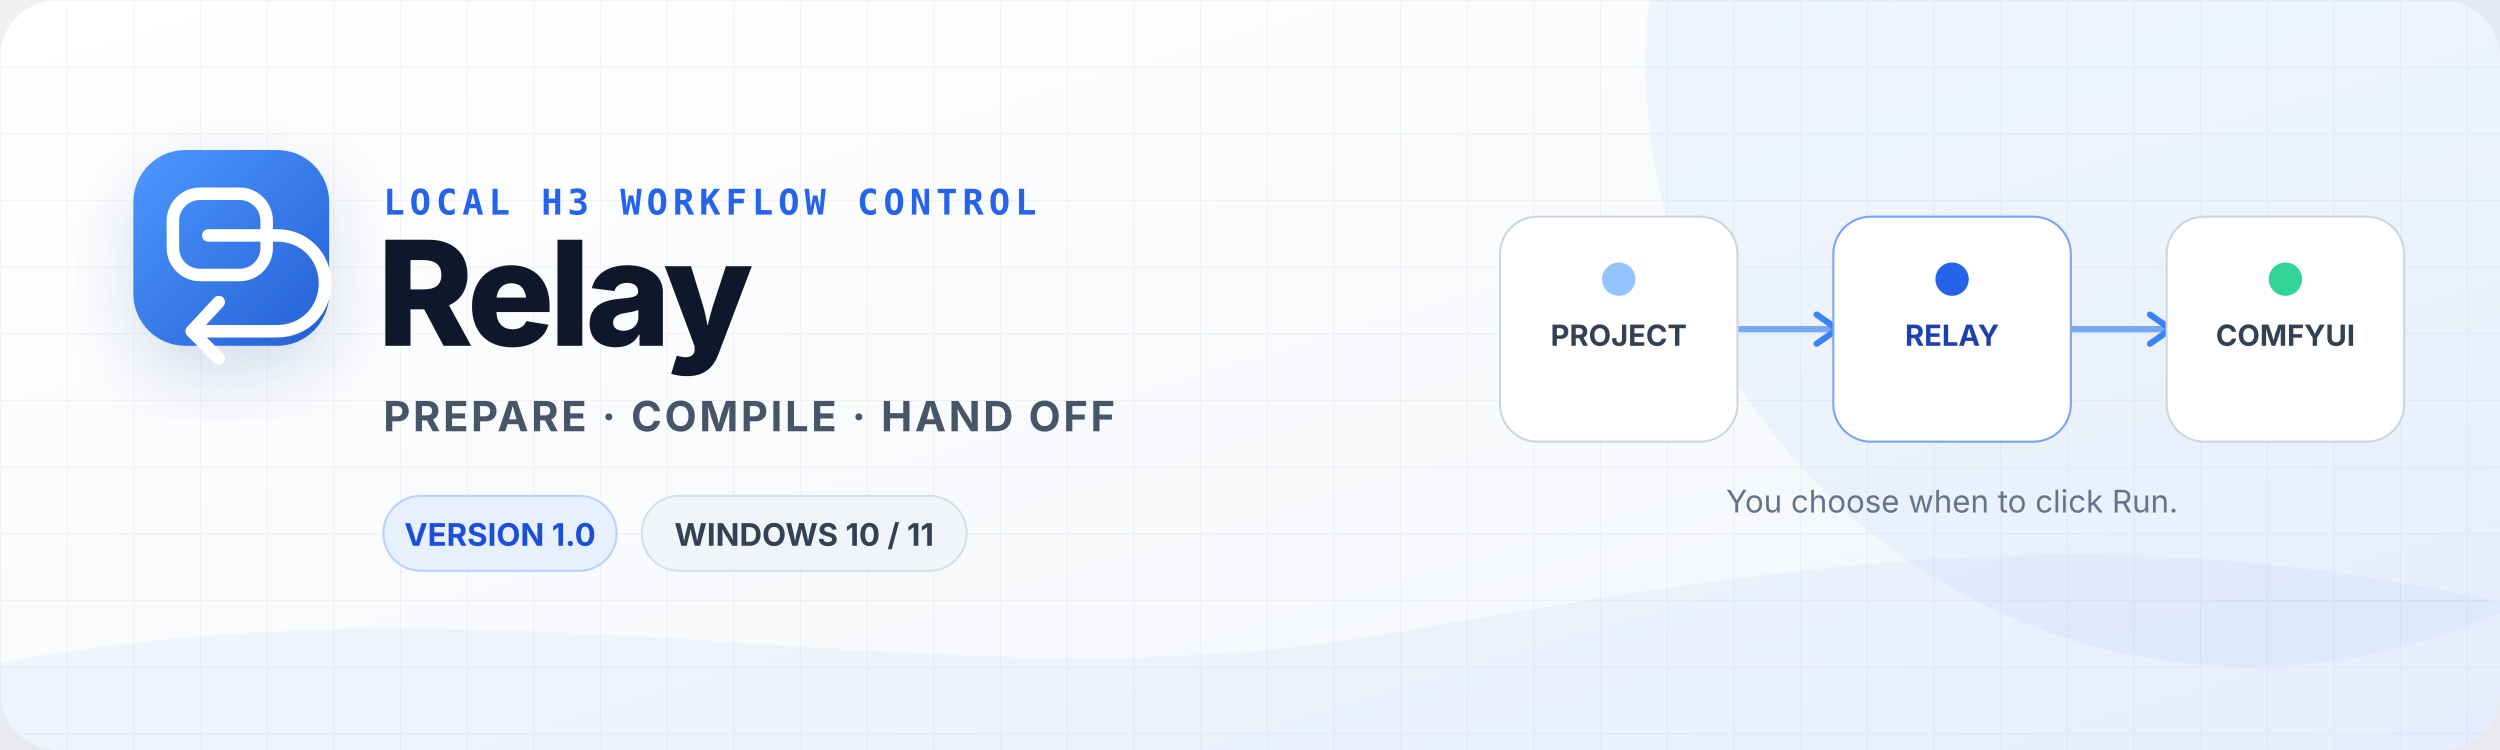
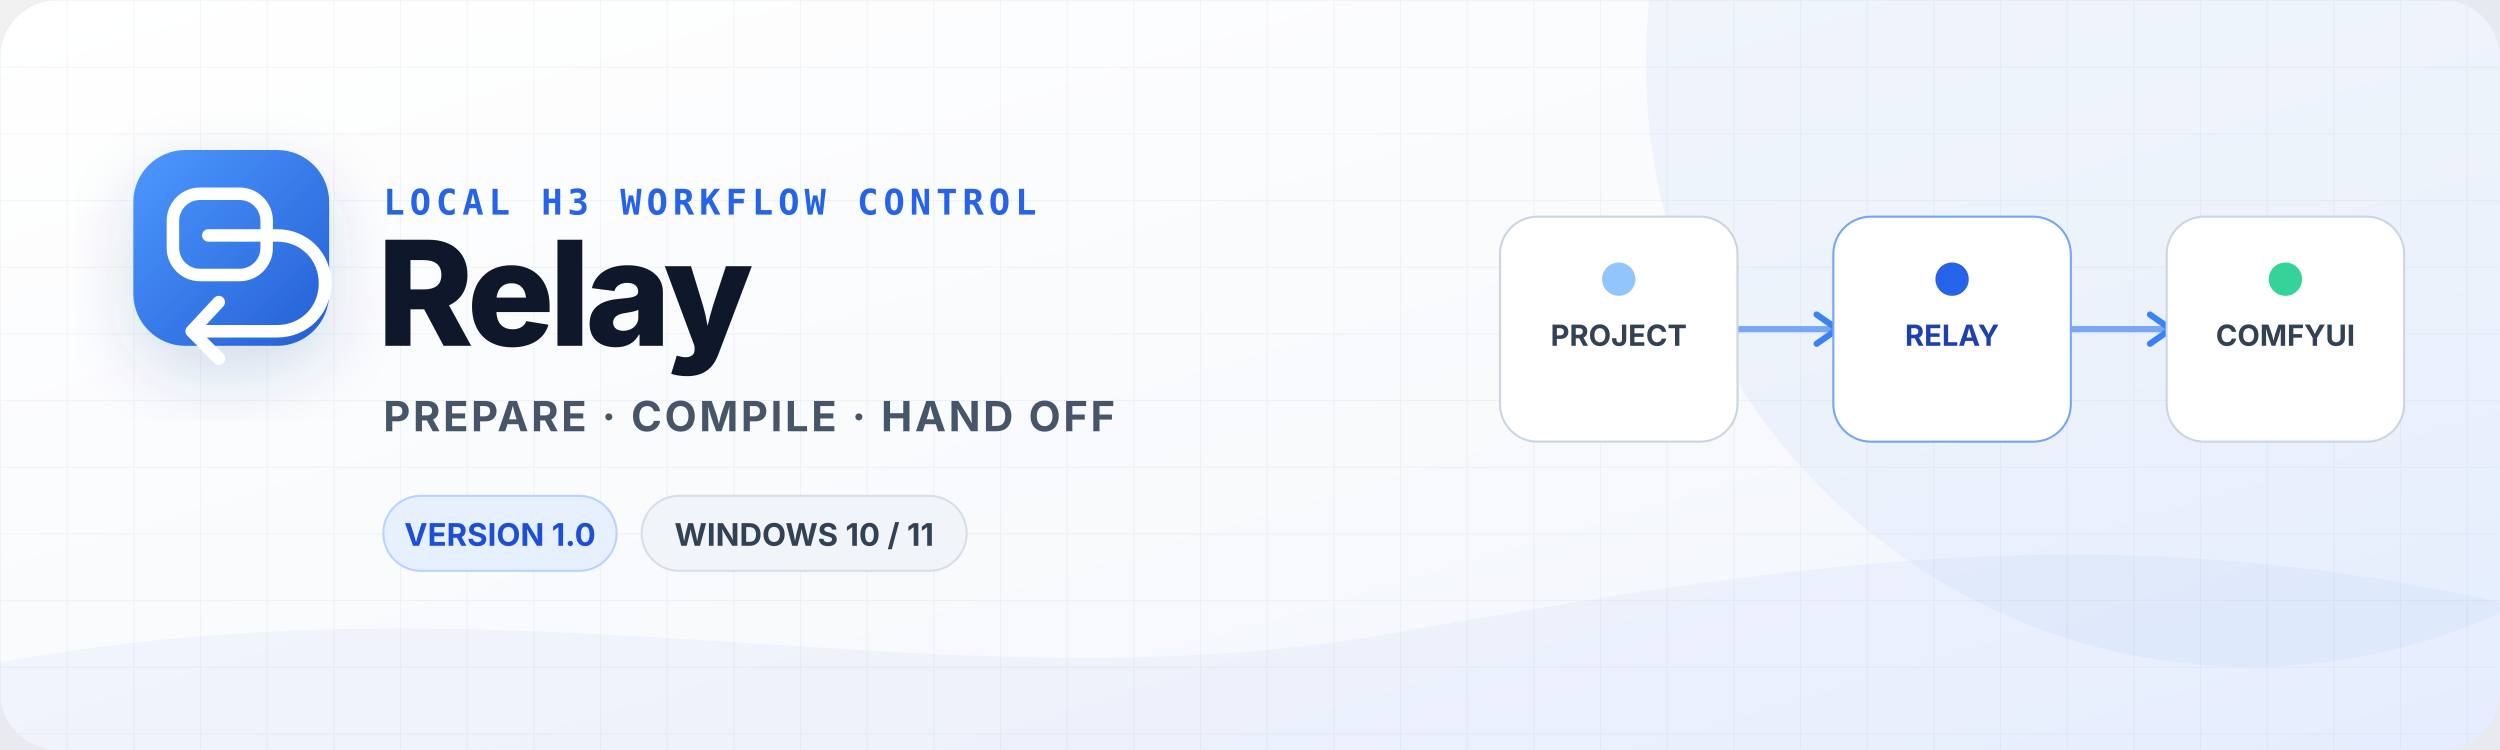
<svg xmlns="http://www.w3.org/2000/svg" width="1200" height="360" viewBox="0 0 1200 360" role="img" aria-labelledby="title desc">
  <defs>
    <linearGradient id="bg" x1="0" y1="0" x2="1" y2="1">
      <stop stop-color="#fff" />
      <stop offset=".65" stop-color="#f7f9fc" />
      <stop offset="1" stop-color="#edf4ff" />
    </linearGradient>
    <linearGradient id="brand" x1="0" y1="0" x2="1" y2="1">
      <stop stop-color="#4d98ff" />
      <stop offset="1" stop-color="#245fd4" />
    </linearGradient>
    <pattern id="grid" width="32" height="32" patternUnits="userSpaceOnUse">
      <path d="M32 0H0V32" fill="none" stroke="#64748b" stroke-opacity=".07" />
    </pattern>
    <filter id="shadow" x="-30%" y="-30%" width="160%" height="160%">
      <feDropShadow dx="0" dy="12" stdDeviation="16" flood-color="#1e3a8a" flood-opacity=".16" />
    </filter>
  </defs>
  <rect width="1200" height="360" rx="28" fill="url(#bg)" />
  <rect width="1200" height="360" rx="28" fill="url(#grid)" />
  <circle cx="1080" cy="30" r="290" fill="#3b82f6" fill-opacity=".055" />
  <path d="M0 318c252-46 454 24 668-14 205-36 345-56 532-15v71H0Z" fill="#2563eb" fill-opacity=".04" />
  <g filter="url(#shadow)">
    <rect x="64" y="72" width="94" height="94" rx="25" fill="url(#brand)" />
    <rect x="83" y="93" width="45" height="39" rx="13" fill="none" stroke="#fff" stroke-width="6" />
    <path d="M100 113h33c13 0 23 10 23 23s-10 23-23 23H99M105 145l-13 14 13 13" fill="none" stroke="#fff" stroke-width="6" stroke-linecap="round" stroke-linejoin="round" />
  </g>
  <text x="184" y="103" fill="#2563eb" font-family="ui-monospace,Consolas,monospace" font-size="17" font-weight="700" letter-spacing="2.4">LOCAL H3 WORKFLOW CONTROL</text>
  <text x="181" y="166" fill="#0f172a" font-family="Inter,Segoe UI,sans-serif" font-size="70" font-weight="760" letter-spacing="-2.5">Relay</text>
  <text x="184" y="207" fill="#475569" font-family="Inter,Segoe UI,sans-serif" font-size="20" font-weight="650" letter-spacing="1.3">PREPARE · COMPILE · HAND OFF</text>
  <rect x="184" y="238" width="112" height="36" rx="18" fill="#e7f0ff" stroke="#b9d2ff" />
  <text x="240" y="262" text-anchor="middle" fill="#1d4ed8" font-family="Inter,Segoe UI,sans-serif" font-size="15" font-weight="700">VERSION 1.0</text>
  <rect x="308" y="238" width="156" height="36" rx="18" fill="#f1f5f9" stroke="#d7dee8" />
  <text x="386" y="262" text-anchor="middle" fill="#334155" font-family="Inter,Segoe UI,sans-serif" font-size="15" font-weight="650">WINDOWS 10 / 11</text>
  <g transform="translate(720 104)" font-family="Inter,Segoe UI,sans-serif">
    <path d="M114 54h46m114 0h46" stroke="#78a7f4" stroke-width="3" />
    <path d="m152 47 10 7-10 7m160-14 10 7-10 7" fill="none" stroke="#3b82f6" stroke-width="3" stroke-linecap="round" stroke-linejoin="round" />
    <g fill="#fff" stroke="#cbd5e1">
      <rect width="114" height="108" rx="18" />
      <rect x="160" width="114" height="108" rx="18" stroke="#76a5f1" />
      <rect x="320" width="114" height="108" rx="18" />
    </g>
    <g text-anchor="middle" font-size="14" font-weight="700">
      <text x="57" y="62" fill="#334155">PROJECT</text>
      <text x="217" y="62" fill="#1e40af">RELAY</text>
      <text x="377" y="62" fill="#334155">COMFYUI</text>
    </g>
    <circle cx="57" cy="30" r="8" fill="#93c5fd" />
    <circle cx="217" cy="30" r="8" fill="#2563eb" />
    <circle cx="377" cy="30" r="8" fill="#34d399" />
-     <text x="217" y="142" text-anchor="middle" fill="#64748b" font-size="15">You choose when to click Run.</text>
  </g>
</svg>
